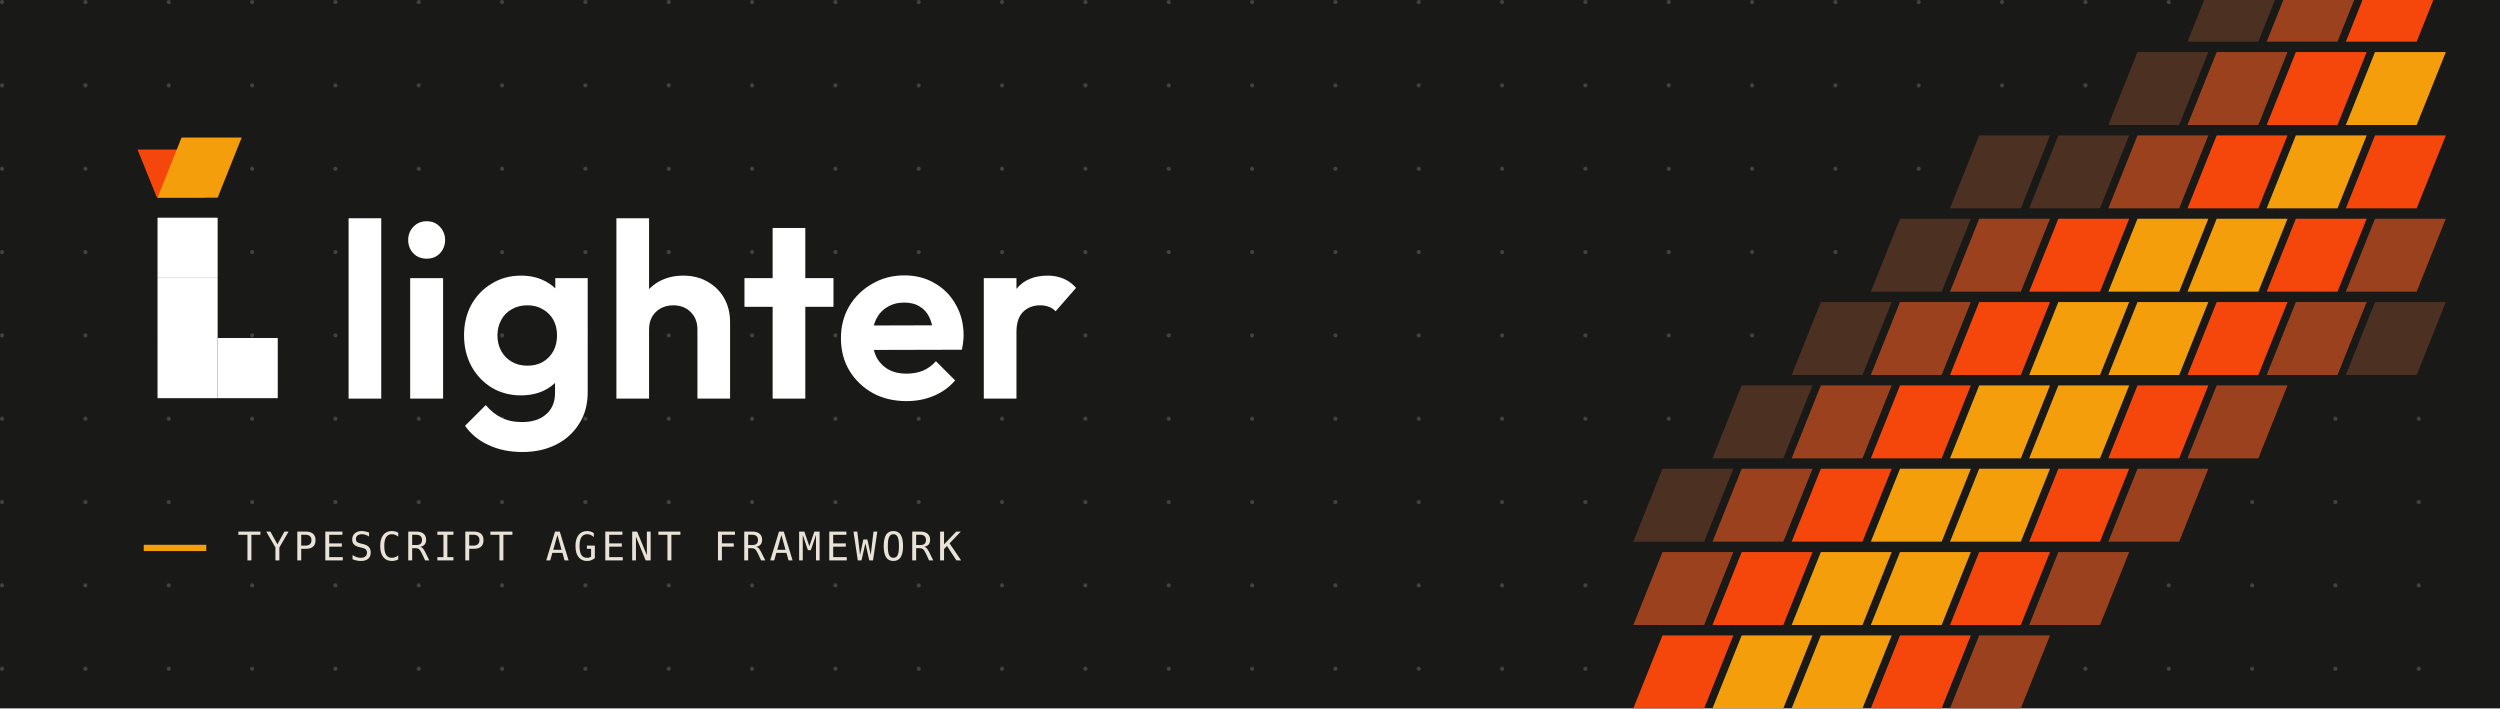
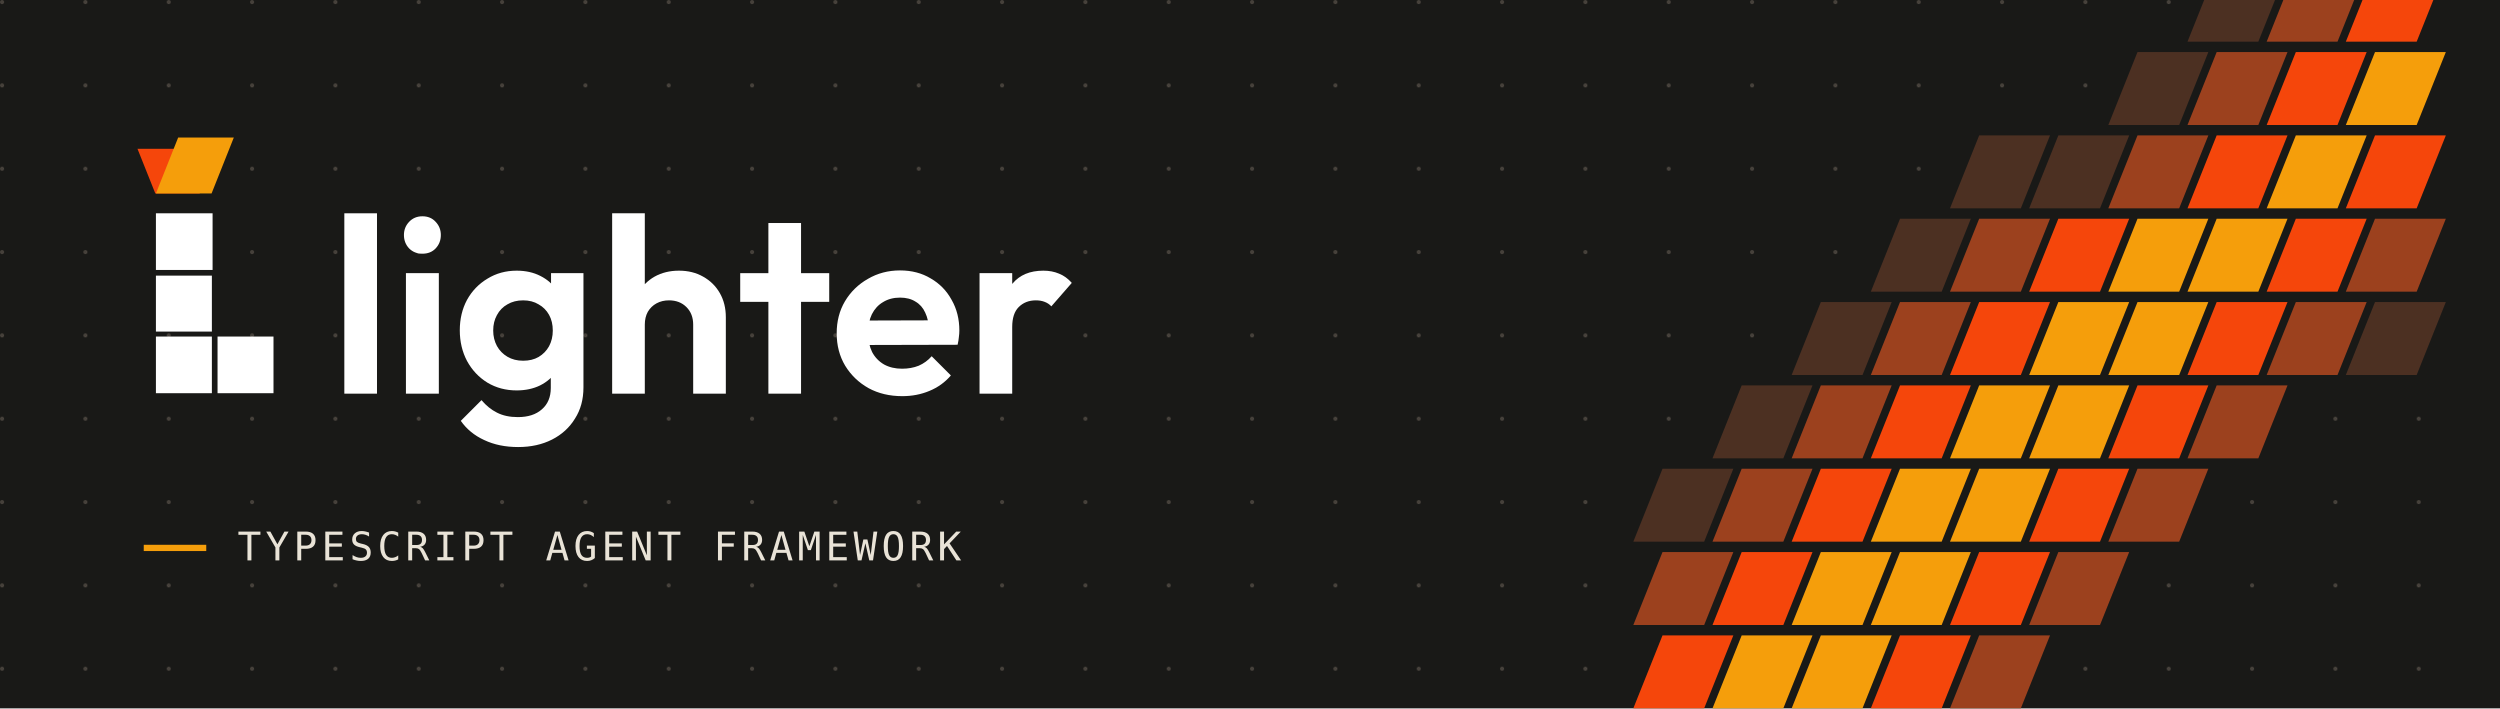
<svg xmlns="http://www.w3.org/2000/svg" viewBox="0 0 1200 340" width="1200" height="340" role="img" aria-labelledby="title">
  <defs>
    <pattern id="grid" width="40" height="40" patternUnits="userSpaceOnUse">
      <circle cx="1" cy="1" r="1" fill="#45403a" />
    </pattern>
  </defs>
  <rect width="1200" height="340" fill="#191917" />
  <rect width="1200" height="340" fill="url(#grid)" />
  <g transform="translate(66 66) scale(.34)">
-     <path d="M28.286 113.231H113.143V198.154H28.286V113.231Z" fill="white" />
-     <path d="M28.286 198.154H113.143V283.077H28.286V198.154Z" fill="white" />
-     <path d="M28.286 283.077H113.143V368H28.286V283.077Z" fill="white" />
-     <path d="M113.143 283.077H198V368H113.143V283.077Z" fill="white" />
-     <path d="M68.694 16.985H0L27.478 84.923H96.171L68.694 16.985Z" fill="#F5460B" />
-     <path d="M62.229 0H147.086L113.143 84.923H28.286L62.229 0Z" fill="#F59E0B" />
-     <path d="M298 368.632V114H344.108V368.632H298Z" fill="white" />
-     <path d="M384.962 368.632V198.525H431.422V368.632H384.962ZM408.192 171.054C400.683 171.054 394.465 168.589 389.537 163.658C384.61 158.493 382.146 152.154 382.146 144.64C382.146 137.362 384.61 131.14 389.537 125.974C394.465 120.809 400.683 118.226 408.192 118.226C415.935 118.226 422.153 120.809 426.846 125.974C431.774 131.14 434.238 137.362 434.238 144.64C434.238 152.154 431.774 158.493 426.846 163.658C422.153 168.589 415.935 171.054 408.192 171.054Z" fill="white" />
-     <path d="M543.365 444C525.297 444 509.341 440.713 495.497 434.139C481.653 427.799 470.625 418.76 462.412 407.02L491.625 377.789C498.196 385.537 505.47 391.407 513.448 395.398C521.66 399.624 531.516 401.737 543.013 401.737C557.327 401.737 568.59 398.098 576.803 390.82C585.25 383.541 589.474 373.445 589.474 360.531V317.917L597.217 280.585L589.826 243.253V198.525H635.582V359.827C635.582 376.732 631.593 391.407 623.615 403.851C615.871 416.529 605.078 426.391 591.233 433.434C577.389 440.478 561.433 444 543.365 444ZM541.253 364.053C526.001 364.053 512.274 360.414 500.073 353.136C487.871 345.622 478.251 335.409 471.211 322.495C464.406 309.582 461.004 295.142 461.004 279.176C461.004 263.21 464.406 248.888 471.211 236.209C478.251 223.53 487.871 213.552 500.073 206.273C512.274 198.76 526.001 195.003 541.253 195.003C553.924 195.003 565.07 197.469 574.691 202.399C584.546 207.33 592.289 214.139 597.921 222.826C603.552 231.279 606.603 241.257 607.072 252.762V306.295C606.603 317.565 603.435 327.661 597.569 336.583C591.937 345.27 584.194 352.079 574.339 357.01C564.718 361.705 553.69 364.053 541.253 364.053ZM550.405 322.143C558.852 322.143 566.126 320.382 572.227 316.86C578.562 313.104 583.49 308.056 587.01 301.716C590.529 295.142 592.289 287.746 592.289 279.528C592.289 271.076 590.529 263.68 587.01 257.34C583.49 251.001 578.562 246.07 572.227 242.549C566.126 238.792 558.852 236.914 550.405 236.914C541.957 236.914 534.566 238.792 528.23 242.549C521.895 246.07 516.967 251.118 513.448 257.693C509.928 264.032 508.168 271.311 508.168 279.528C508.168 287.511 509.928 294.79 513.448 301.364C516.967 307.703 521.895 312.751 528.23 316.508C534.566 320.265 541.957 322.143 550.405 322.143Z" fill="white" />
-     <path d="M790.485 368.632V271.076C790.485 260.98 787.317 252.762 780.982 246.423C774.646 240.083 766.433 236.914 756.344 236.914C749.773 236.914 743.907 238.322 738.745 241.14C733.583 243.957 729.477 247.949 726.426 253.114C723.61 258.28 722.202 264.267 722.202 271.076L704.252 261.919C704.252 248.536 707.068 236.914 712.699 227.052C718.331 216.956 726.074 209.091 735.929 203.456C746.019 197.821 757.517 195.003 770.422 195.003C783.328 195.003 794.708 197.821 804.564 203.456C814.654 209.091 822.514 216.839 828.146 226.7C833.777 236.561 836.593 247.949 836.593 260.862V368.632H790.485ZM676.094 368.632V114H722.202V368.632H676.094Z" fill="white" />
-     <path d="M896.662 368.632V127.735H942.77V368.632H896.662ZM856.889 239.027V198.525H982.543V239.027H856.889Z" fill="white" />
-     <path d="M1085.65 372.154C1067.82 372.154 1051.98 368.397 1038.14 360.884C1024.29 353.136 1013.27 342.57 1005.05 329.187C997.075 315.804 993.086 300.542 993.086 283.402C993.086 266.497 996.957 251.471 1004.7 238.322C1012.68 224.939 1023.47 214.374 1037.08 206.625C1050.69 198.642 1065.83 194.651 1082.49 194.651C1098.91 194.651 1113.34 198.408 1125.78 205.921C1138.45 213.2 1148.3 223.296 1155.34 236.209C1162.62 248.888 1166.26 263.328 1166.26 279.528C1166.26 282.581 1166.02 285.75 1165.55 289.037C1165.32 292.09 1164.73 295.612 1163.79 299.603L1020.89 299.955V265.441L1142.32 265.089L1123.67 279.528C1123.2 269.432 1121.32 260.98 1118.04 254.171C1114.98 247.362 1110.41 242.196 1104.31 238.674C1098.44 234.918 1091.17 233.039 1082.49 233.039C1073.33 233.039 1065.36 235.153 1058.55 239.379C1051.75 243.37 1046.47 249.123 1042.71 256.636C1039.19 263.915 1037.43 272.602 1037.43 282.698C1037.43 293.029 1039.31 302.068 1043.07 309.816C1047.05 317.33 1052.69 323.2 1059.96 327.426C1067.23 331.417 1075.68 333.413 1085.3 333.413C1093.98 333.413 1101.84 332.004 1108.88 329.187C1115.92 326.134 1122.02 321.673 1127.19 315.804L1154.29 342.922C1146.08 352.549 1135.99 359.827 1124.02 364.758C1112.29 369.688 1099.5 372.154 1085.65 372.154Z" fill="white" />
-     <path d="M1194.77 368.632V198.525H1240.88V368.632H1194.77ZM1240.88 274.598L1222.93 262.623C1225.04 241.727 1231.14 225.291 1241.23 213.317C1251.32 201.108 1265.87 195.003 1284.88 195.003C1293.09 195.003 1300.48 196.412 1307.05 199.229C1313.62 201.812 1319.6 206.156 1325 212.26L1296.14 245.366C1293.56 242.549 1290.39 240.435 1286.64 239.027C1283.12 237.618 1279.01 236.914 1274.32 236.914C1264.46 236.914 1256.37 240.083 1250.03 246.423C1243.93 252.527 1240.88 261.919 1240.88 274.598Z" fill="white" />
+     <path d="M26 107H106V187H26V107Z" fill="white" />
+     <path d="M26 195H105V274H26V195Z" fill="white" />
+     <path d="M26 281H105V361H26V281Z" fill="white" />
+     <path d="M113 281H192V361H113V281Z" fill="white" />
+     <path d="M62.857 16H0L25.143 79H88L62.857 16Z" fill="#F5460B" />
+     <path d="M57.429 0H136L104.571 79H26L57.429 0Z" fill="#F59E0B" />
+     <path d="M292 361.632V107H338.108V361.632H292Z" fill="white" />
+     <path d="M378.962 361.632V191.525H425.422V361.632H378.962ZM402.192 164.054C394.683 164.054 388.465 161.589 383.537 156.658C378.61 151.493 376.146 145.154 376.146 137.64C376.146 130.362 378.61 124.14 383.537 118.974C388.465 113.809 394.683 111.226 402.192 111.226C409.935 111.226 416.153 113.809 420.846 118.974C425.774 124.14 428.238 130.362 428.238 137.64C428.238 145.154 425.774 151.493 420.846 156.658C416.153 161.589 409.935 164.054 402.192 164.054Z" fill="white" />
+     <path d="M537.365 437C519.297 437 503.341 433.713 489.497 427.139C475.653 420.799 464.625 411.76 456.412 400.02L485.625 370.789C492.196 378.537 499.47 384.407 507.448 388.398C515.66 392.624 525.516 394.737 537.013 394.737C551.327 394.737 562.59 391.098 570.803 383.82C579.25 376.541 583.474 366.445 583.474 353.531V310.917L591.217 273.585L583.826 236.253V191.525H629.582V352.827C629.582 369.732 625.593 384.407 617.615 396.851C609.871 409.529 599.078 419.391 585.233 426.434C571.389 433.478 555.433 437 537.365 437ZM535.253 357.053C520.001 357.053 506.274 353.414 494.073 346.136C481.871 338.622 472.251 328.409 465.211 315.495C458.406 302.582 455.004 288.142 455.004 272.176C455.004 256.21 458.406 241.888 465.211 229.209C472.251 216.53 481.871 206.552 494.073 199.273C506.274 191.76 520.001 188.003 535.253 188.003C547.924 188.003 559.07 190.469 568.691 195.399C578.546 200.33 586.289 207.139 591.921 215.826C597.552 224.279 600.603 234.257 601.072 245.762V299.295C600.603 310.565 597.435 320.661 591.569 329.583C585.937 338.27 578.194 345.079 568.339 350.01C558.718 354.705 547.69 357.053 535.253 357.053ZM544.405 315.143C552.852 315.143 560.126 313.382 566.227 309.86C572.562 306.104 577.49 301.056 581.01 294.716C584.529 288.142 586.289 280.746 586.289 272.528C586.289 264.076 584.529 256.68 581.01 250.34C577.49 244.001 572.562 239.07 566.227 235.549C560.126 231.792 552.852 229.914 544.405 229.914C535.957 229.914 528.566 231.792 522.23 235.549C515.895 239.07 510.967 244.118 507.448 250.693C503.928 257.032 502.168 264.311 502.168 272.528C502.168 280.511 503.928 287.79 507.448 294.364C510.967 300.703 515.895 305.751 522.23 309.508C528.566 313.265 535.957 315.143 544.405 315.143Z" fill="white" />
+     <path d="M784.485 361.632V264.076C784.485 253.98 781.317 245.762 774.982 239.423C768.646 233.083 760.433 229.914 750.344 229.914C743.773 229.914 737.907 231.322 732.745 234.14C727.583 236.957 723.477 240.949 720.426 246.114C717.61 251.28 716.202 257.267 716.202 264.076L698.252 254.919C698.252 241.536 701.068 229.914 706.699 220.052C712.331 209.956 720.074 202.091 729.929 196.456C740.019 190.821 751.517 188.003 764.422 188.003C777.328 188.003 788.708 190.821 798.564 196.456C808.654 202.091 816.514 209.839 822.146 219.7C827.777 229.561 830.593 240.949 830.593 253.862V361.632H784.485ZM670.094 361.632V107H716.202V361.632H670.094Z" fill="white" />
+     <path d="M890.662 361.632V120.735H936.77V361.632H890.662ZM850.889 232.027V191.525H976.543V232.027H850.889Z" fill="white" />
+     <path d="M1079.65 365.154C1061.82 365.154 1045.98 361.397 1032.14 353.884C1018.29 346.136 1007.27 335.57 999.053 322.187C991.075 308.804 987.086 293.542 987.086 276.402C987.086 259.497 990.957 244.471 998.701 231.322C1006.68 217.939 1017.47 207.374 1031.08 199.625C1044.69 191.642 1059.83 187.651 1076.49 187.651C1092.91 187.651 1107.34 191.408 1119.78 198.921C1132.45 206.2 1142.3 216.296 1149.34 229.209C1156.62 241.888 1160.26 256.328 1160.26 272.528C1160.26 275.581 1160.02 278.75 1159.55 282.037C1159.32 285.09 1158.73 288.612 1157.79 292.603L1014.89 292.955V258.441L1136.32 258.089L1117.67 272.528C1117.2 262.432 1115.32 253.98 1112.04 247.171C1108.98 240.362 1104.41 235.196 1098.31 231.674C1092.44 227.918 1085.17 226.039 1076.49 226.039C1067.34 226.039 1059.36 228.153 1052.55 232.379C1045.75 236.37 1040.47 242.123 1036.71 249.636C1033.19 256.915 1031.43 265.602 1031.43 275.698C1031.43 286.029 1033.31 295.068 1037.07 302.816C1041.05 310.33 1046.69 316.2 1053.96 320.426C1061.23 324.417 1069.68 326.413 1079.3 326.413C1087.98 326.413 1095.84 325.004 1102.88 322.187C1109.92 319.134 1116.02 314.673 1121.19 308.804L1148.29 335.922C1140.08 345.549 1129.99 352.827 1118.02 357.758C1106.29 362.688 1093.5 365.154 1079.65 365.154Z" fill="white" />
+     <path d="M1188.77 361.632V191.525H1234.88V361.632H1188.77ZM1234.88 267.598L1216.93 255.623C1219.04 234.727 1225.14 218.291 1235.23 206.317C1245.32 194.108 1259.87 188.003 1278.88 188.003C1287.09 188.003 1294.48 189.412 1301.05 192.229C1307.62 194.812 1313.6 199.156 1319 205.26L1290.14 238.366C1287.56 235.549 1284.39 233.435 1280.64 232.027C1277.12 230.618 1273.01 229.914 1268.32 229.914C1258.46 229.914 1250.37 233.083 1244.03 239.423C1237.93 245.527 1234.88 254.919 1234.88 267.598Z" fill="white" />
  </g>
  <path d="M69 263h30" stroke="#f59e0b" stroke-width="3" />
  <text x="114" y="269" font-family="monospace" font-size="19" letter-spacing="2" fill="#e9e3d7">TYPESCRIPT AGENT FRAMEWORK</text>
  <path d="M1140 -55h34l-14 35h-34z" fill="#9c411e" />
  <path d="M1064 -15h34l-14 35h-34z" fill="#4c3022" />
  <path d="M1102 -15h34l-14 35h-34z" fill="#9c411e" />
  <path d="M1140 -15h34l-14 35h-34z" fill="#f5460b" />
  <path d="M1026 25h34l-14 35h-34z" fill="#4c3022" />
  <path d="M1064 25h34l-14 35h-34z" fill="#9c411e" />
  <path d="M1102 25h34l-14 35h-34z" fill="#f5460b" />
  <path d="M1140 25h34l-14 35h-34z" fill="#f59e0b" />
  <path d="M950 65h34l-14 35h-34z" fill="#4c3022" />
  <path d="M988 65h34l-14 35h-34z" fill="#4c3022" />
  <path d="M1026 65h34l-14 35h-34z" fill="#9c411e" />
  <path d="M1064 65h34l-14 35h-34z" fill="#f5460b" />
  <path d="M1102 65h34l-14 35h-34z" fill="#f59e0b" />
  <path d="M1140 65h34l-14 35h-34z" fill="#f5460b" />
  <path d="M912 105h34l-14 35h-34z" fill="#4c3022" />
  <path d="M950 105h34l-14 35h-34z" fill="#9c411e" />
  <path d="M988 105h34l-14 35h-34z" fill="#f5460b" />
  <path d="M1026 105h34l-14 35h-34z" fill="#f59e0b" />
  <path d="M1064 105h34l-14 35h-34z" fill="#f59e0b" />
  <path d="M1102 105h34l-14 35h-34z" fill="#f5460b" />
  <path d="M1140 105h34l-14 35h-34z" fill="#9c411e" />
  <path d="M874 145h34l-14 35h-34z" fill="#4c3022" />
  <path d="M912 145h34l-14 35h-34z" fill="#9c411e" />
  <path d="M950 145h34l-14 35h-34z" fill="#f5460b" />
  <path d="M988 145h34l-14 35h-34z" fill="#f59e0b" />
  <path d="M1026 145h34l-14 35h-34z" fill="#f59e0b" />
  <path d="M1064 145h34l-14 35h-34z" fill="#f5460b" />
  <path d="M1102 145h34l-14 35h-34z" fill="#9c411e" />
  <path d="M1140 145h34l-14 35h-34z" fill="#4c3022" />
  <path d="M836 185h34l-14 35h-34z" fill="#4c3022" />
  <path d="M874 185h34l-14 35h-34z" fill="#9c411e" />
  <path d="M912 185h34l-14 35h-34z" fill="#f5460b" />
  <path d="M950 185h34l-14 35h-34z" fill="#f59e0b" />
  <path d="M988 185h34l-14 35h-34z" fill="#f59e0b" />
  <path d="M1026 185h34l-14 35h-34z" fill="#f5460b" />
  <path d="M1064 185h34l-14 35h-34z" fill="#9c411e" />
  <path d="M798 225h34l-14 35h-34z" fill="#4c3022" />
  <path d="M836 225h34l-14 35h-34z" fill="#9c411e" />
  <path d="M874 225h34l-14 35h-34z" fill="#f5460b" />
  <path d="M912 225h34l-14 35h-34z" fill="#f59e0b" />
  <path d="M950 225h34l-14 35h-34z" fill="#f59e0b" />
  <path d="M988 225h34l-14 35h-34z" fill="#f5460b" />
  <path d="M1026 225h34l-14 35h-34z" fill="#9c411e" />
  <path d="M798 265h34l-14 35h-34z" fill="#9c411e" />
  <path d="M836 265h34l-14 35h-34z" fill="#f5460b" />
  <path d="M874 265h34l-14 35h-34z" fill="#f59e0b" />
  <path d="M912 265h34l-14 35h-34z" fill="#f59e0b" />
  <path d="M950 265h34l-14 35h-34z" fill="#f5460b" />
  <path d="M988 265h34l-14 35h-34z" fill="#9c411e" />
  <path d="M798 305h34l-14 35h-34z" fill="#f5460b" />
  <path d="M836 305h34l-14 35h-34z" fill="#f59e0b" />
  <path d="M874 305h34l-14 35h-34z" fill="#f59e0b" />
  <path d="M912 305h34l-14 35h-34z" fill="#f5460b" />
  <path d="M950 305h34l-14 35h-34z" fill="#9c411e" />
  <path d="M798 345h34l-14 35h-34z" fill="#f59e0b" />
  <path d="M836 345h34l-14 35h-34z" fill="#f59e0b" />
  <path d="M874 345h34l-14 35h-34z" fill="#f5460b" />
  <path d="M912 345h34l-14 35h-34z" fill="#9c411e" />
</svg>
